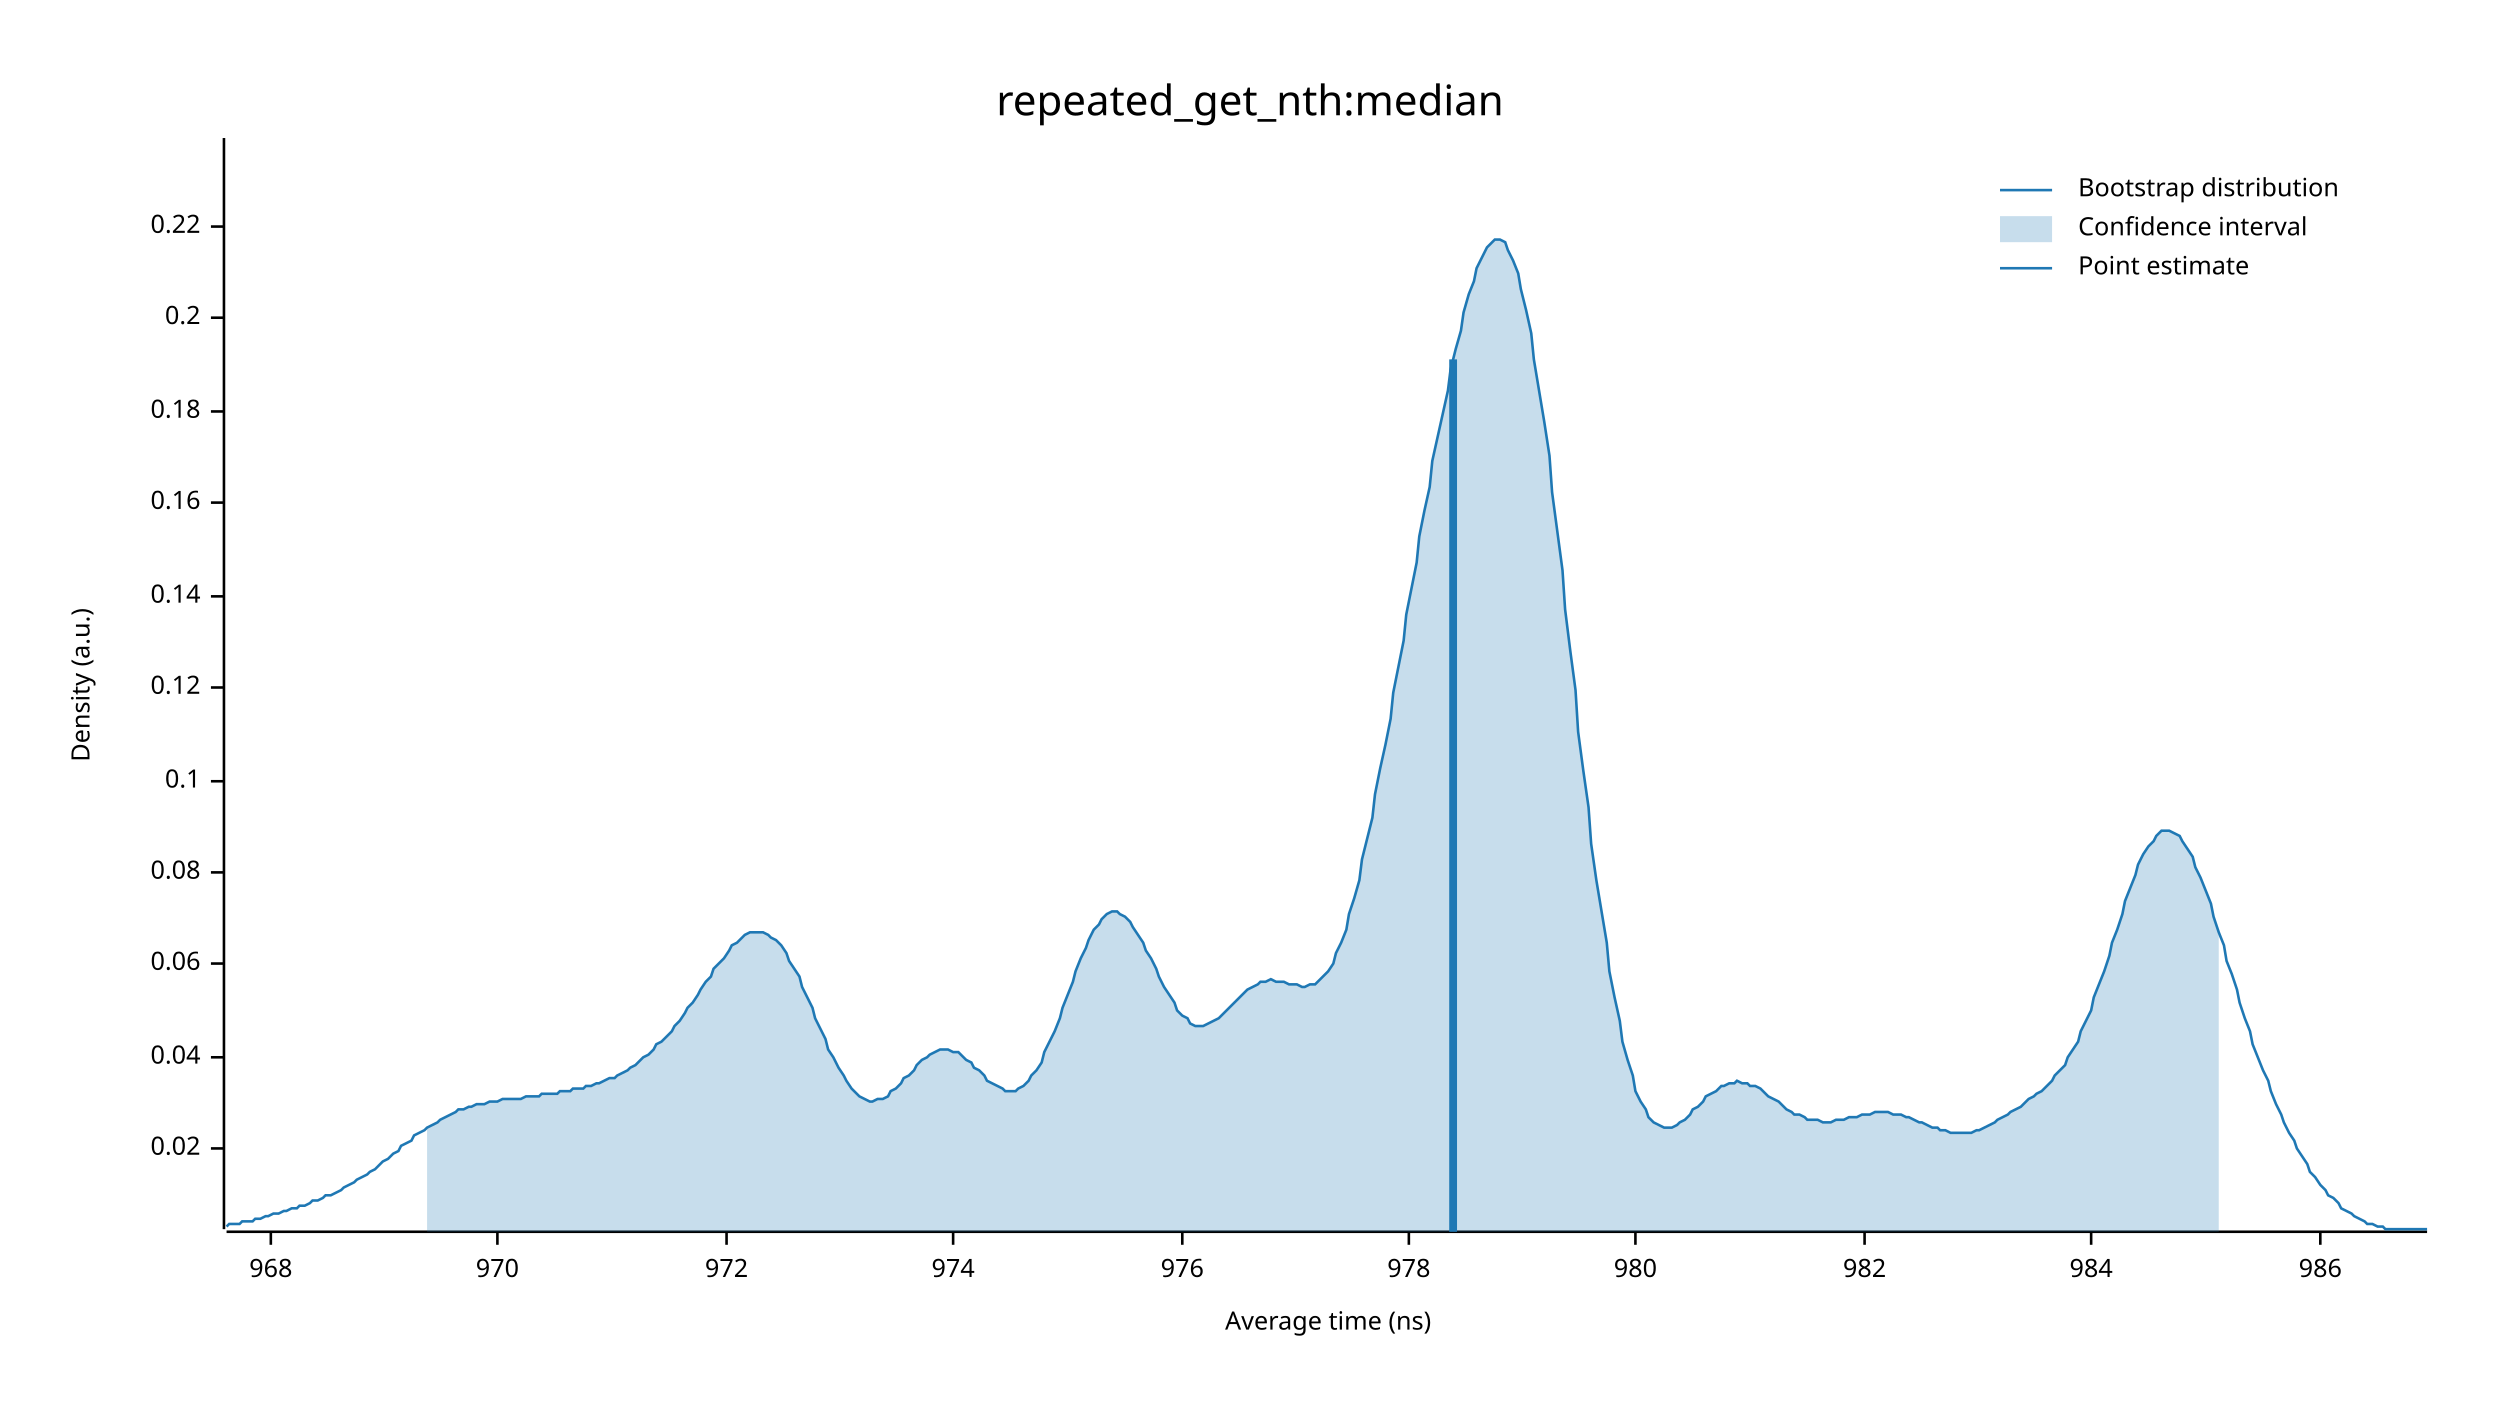
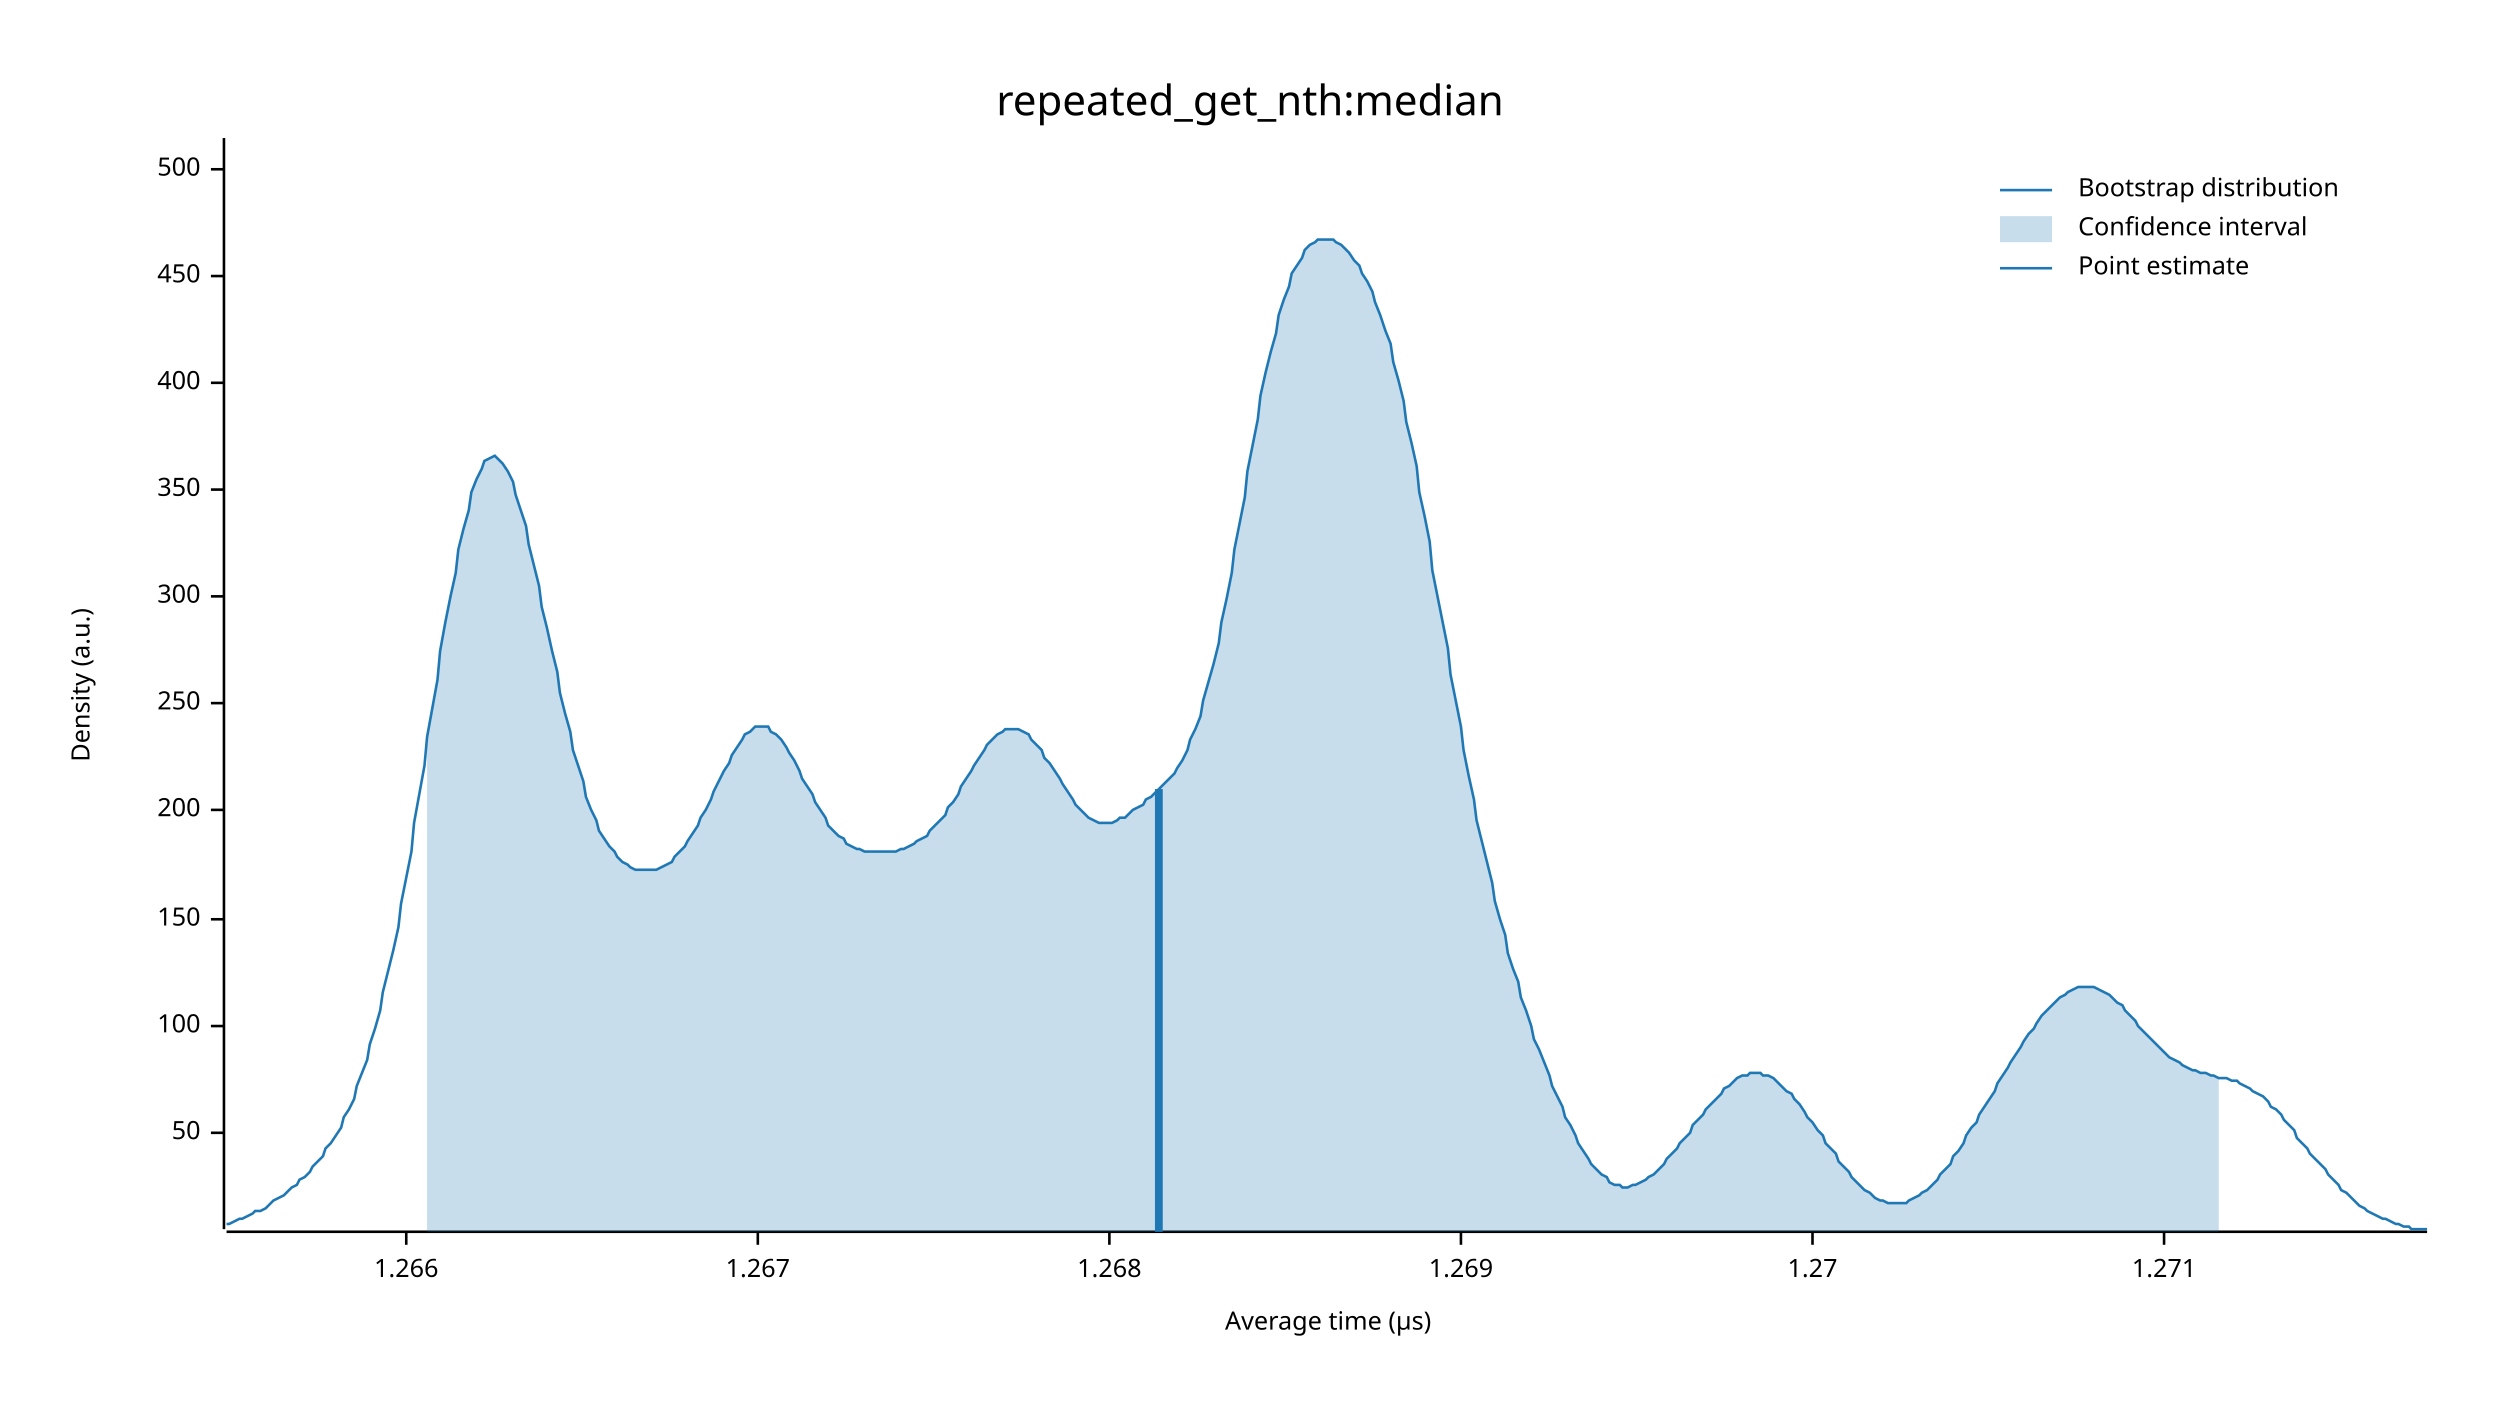
<svg xmlns="http://www.w3.org/2000/svg" width="960" height="540" viewBox="0 0 960 540">
  <text x="480" y="32" dy="0.76em" text-anchor="middle" font-family="sans-serif" font-size="16.129" opacity="1" fill="#000000">
repeated_get_nth:median
</text>
  <text x="27" y="263" dy="0.76em" text-anchor="middle" font-family="sans-serif" font-size="9.677" opacity="1" fill="#000000" transform="rotate(270, 27, 263)">
Density (a.u.)
</text>
  <text x="510" y="513" dy="-0.5ex" text-anchor="middle" font-family="sans-serif" font-size="9.677" opacity="1" fill="#000000">
- Average time (ns)
+ Average time (µs)
</text>
  <polyline fill="none" opacity="1" stroke="#000000" stroke-width="1" points="86,53 86,472 " />
-   <text x="77" y="441" dy="0.5ex" text-anchor="end" font-family="sans-serif" font-size="9.677" opacity="1" fill="#000000">
- 0.02
+   <text x="77" y="435" dy="0.5ex" text-anchor="end" font-family="sans-serif" font-size="9.677" opacity="1" fill="#000000">
+ 50
</text>
-   <polyline fill="none" opacity="1" stroke="#000000" stroke-width="1" points="81,441 86,441 " />
-   <text x="77" y="406" dy="0.5ex" text-anchor="end" font-family="sans-serif" font-size="9.677" opacity="1" fill="#000000">
- 0.04
+   <polyline fill="none" opacity="1" stroke="#000000" stroke-width="1" points="81,435 86,435 " />
+   <text x="77" y="394" dy="0.5ex" text-anchor="end" font-family="sans-serif" font-size="9.677" opacity="1" fill="#000000">
+ 100
</text>
-   <polyline fill="none" opacity="1" stroke="#000000" stroke-width="1" points="81,406 86,406 " />
-   <text x="77" y="370" dy="0.5ex" text-anchor="end" font-family="sans-serif" font-size="9.677" opacity="1" fill="#000000">
- 0.06
+   <polyline fill="none" opacity="1" stroke="#000000" stroke-width="1" points="81,394 86,394 " />
+   <text x="77" y="353" dy="0.5ex" text-anchor="end" font-family="sans-serif" font-size="9.677" opacity="1" fill="#000000">
+ 150
</text>
-   <polyline fill="none" opacity="1" stroke="#000000" stroke-width="1" points="81,370 86,370 " />
-   <text x="77" y="335" dy="0.5ex" text-anchor="end" font-family="sans-serif" font-size="9.677" opacity="1" fill="#000000">
- 0.08
+   <polyline fill="none" opacity="1" stroke="#000000" stroke-width="1" points="81,353 86,353 " />
+   <text x="77" y="311" dy="0.5ex" text-anchor="end" font-family="sans-serif" font-size="9.677" opacity="1" fill="#000000">
+ 200
</text>
-   <polyline fill="none" opacity="1" stroke="#000000" stroke-width="1" points="81,335 86,335 " />
-   <text x="77" y="300" dy="0.5ex" text-anchor="end" font-family="sans-serif" font-size="9.677" opacity="1" fill="#000000">
- 0.1
+   <polyline fill="none" opacity="1" stroke="#000000" stroke-width="1" points="81,311 86,311 " />
+   <text x="77" y="270" dy="0.5ex" text-anchor="end" font-family="sans-serif" font-size="9.677" opacity="1" fill="#000000">
+ 250
</text>
-   <polyline fill="none" opacity="1" stroke="#000000" stroke-width="1" points="81,300 86,300 " />
-   <text x="77" y="264" dy="0.5ex" text-anchor="end" font-family="sans-serif" font-size="9.677" opacity="1" fill="#000000">
- 0.12
- </text>
-   <polyline fill="none" opacity="1" stroke="#000000" stroke-width="1" points="81,264 86,264 " />
+   <polyline fill="none" opacity="1" stroke="#000000" stroke-width="1" points="81,270 86,270 " />
  <text x="77" y="229" dy="0.5ex" text-anchor="end" font-family="sans-serif" font-size="9.677" opacity="1" fill="#000000">
- 0.14
+ 300
</text>
  <polyline fill="none" opacity="1" stroke="#000000" stroke-width="1" points="81,229 86,229 " />
-   <text x="77" y="193" dy="0.5ex" text-anchor="end" font-family="sans-serif" font-size="9.677" opacity="1" fill="#000000">
- 0.16
+   <text x="77" y="188" dy="0.5ex" text-anchor="end" font-family="sans-serif" font-size="9.677" opacity="1" fill="#000000">
+ 350
</text>
-   <polyline fill="none" opacity="1" stroke="#000000" stroke-width="1" points="81,193 86,193 " />
-   <text x="77" y="158" dy="0.5ex" text-anchor="end" font-family="sans-serif" font-size="9.677" opacity="1" fill="#000000">
- 0.18
+   <polyline fill="none" opacity="1" stroke="#000000" stroke-width="1" points="81,188 86,188 " />
+   <text x="77" y="147" dy="0.5ex" text-anchor="end" font-family="sans-serif" font-size="9.677" opacity="1" fill="#000000">
+ 400
</text>
-   <polyline fill="none" opacity="1" stroke="#000000" stroke-width="1" points="81,158 86,158 " />
-   <text x="77" y="122" dy="0.5ex" text-anchor="end" font-family="sans-serif" font-size="9.677" opacity="1" fill="#000000">
- 0.2
+   <polyline fill="none" opacity="1" stroke="#000000" stroke-width="1" points="81,147 86,147 " />
+   <text x="77" y="106" dy="0.5ex" text-anchor="end" font-family="sans-serif" font-size="9.677" opacity="1" fill="#000000">
+ 450
</text>
-   <polyline fill="none" opacity="1" stroke="#000000" stroke-width="1" points="81,122 86,122 " />
-   <text x="77" y="87" dy="0.5ex" text-anchor="end" font-family="sans-serif" font-size="9.677" opacity="1" fill="#000000">
- 0.22
+   <polyline fill="none" opacity="1" stroke="#000000" stroke-width="1" points="81,106 86,106 " />
+   <text x="77" y="65" dy="0.5ex" text-anchor="end" font-family="sans-serif" font-size="9.677" opacity="1" fill="#000000">
+ 500
</text>
-   <polyline fill="none" opacity="1" stroke="#000000" stroke-width="1" points="81,87 86,87 " />
+   <polyline fill="none" opacity="1" stroke="#000000" stroke-width="1" points="81,65 86,65 " />
  <polyline fill="none" opacity="1" stroke="#000000" stroke-width="1" points="87,473 932,473 " />
-   <text x="104" y="483" dy="0.76em" text-anchor="middle" font-family="sans-serif" font-size="9.677" opacity="1" fill="#000000">
- 968
+   <text x="156" y="483" dy="0.76em" text-anchor="middle" font-family="sans-serif" font-size="9.677" opacity="1" fill="#000000">
+ 1.266
</text>
-   <polyline fill="none" opacity="1" stroke="#000000" stroke-width="1" points="104,473 104,478 " />
-   <text x="191" y="483" dy="0.76em" text-anchor="middle" font-family="sans-serif" font-size="9.677" opacity="1" fill="#000000">
- 970
+   <polyline fill="none" opacity="1" stroke="#000000" stroke-width="1" points="156,473 156,478 " />
+   <text x="291" y="483" dy="0.76em" text-anchor="middle" font-family="sans-serif" font-size="9.677" opacity="1" fill="#000000">
+ 1.267
</text>
-   <polyline fill="none" opacity="1" stroke="#000000" stroke-width="1" points="191,473 191,478 " />
-   <text x="279" y="483" dy="0.76em" text-anchor="middle" font-family="sans-serif" font-size="9.677" opacity="1" fill="#000000">
- 972
+   <polyline fill="none" opacity="1" stroke="#000000" stroke-width="1" points="291,473 291,478 " />
+   <text x="426" y="483" dy="0.76em" text-anchor="middle" font-family="sans-serif" font-size="9.677" opacity="1" fill="#000000">
+ 1.268
</text>
-   <polyline fill="none" opacity="1" stroke="#000000" stroke-width="1" points="279,473 279,478 " />
-   <text x="366" y="483" dy="0.76em" text-anchor="middle" font-family="sans-serif" font-size="9.677" opacity="1" fill="#000000">
- 974
+   <polyline fill="none" opacity="1" stroke="#000000" stroke-width="1" points="426,473 426,478 " />
+   <text x="561" y="483" dy="0.76em" text-anchor="middle" font-family="sans-serif" font-size="9.677" opacity="1" fill="#000000">
+ 1.269
</text>
-   <polyline fill="none" opacity="1" stroke="#000000" stroke-width="1" points="366,473 366,478 " />
-   <text x="454" y="483" dy="0.76em" text-anchor="middle" font-family="sans-serif" font-size="9.677" opacity="1" fill="#000000">
- 976
+   <polyline fill="none" opacity="1" stroke="#000000" stroke-width="1" points="561,473 561,478 " />
+   <text x="696" y="483" dy="0.76em" text-anchor="middle" font-family="sans-serif" font-size="9.677" opacity="1" fill="#000000">
+ 1.27
</text>
-   <polyline fill="none" opacity="1" stroke="#000000" stroke-width="1" points="454,473 454,478 " />
-   <text x="541" y="483" dy="0.76em" text-anchor="middle" font-family="sans-serif" font-size="9.677" opacity="1" fill="#000000">
- 978
+   <polyline fill="none" opacity="1" stroke="#000000" stroke-width="1" points="696,473 696,478 " />
+   <text x="831" y="483" dy="0.76em" text-anchor="middle" font-family="sans-serif" font-size="9.677" opacity="1" fill="#000000">
+ 1.271
</text>
-   <polyline fill="none" opacity="1" stroke="#000000" stroke-width="1" points="541,473 541,478 " />
-   <text x="628" y="483" dy="0.76em" text-anchor="middle" font-family="sans-serif" font-size="9.677" opacity="1" fill="#000000">
- 980
- </text>
-   <polyline fill="none" opacity="1" stroke="#000000" stroke-width="1" points="628,473 628,478 " />
-   <text x="716" y="483" dy="0.76em" text-anchor="middle" font-family="sans-serif" font-size="9.677" opacity="1" fill="#000000">
- 982
- </text>
-   <polyline fill="none" opacity="1" stroke="#000000" stroke-width="1" points="716,473 716,478 " />
-   <text x="803" y="483" dy="0.76em" text-anchor="middle" font-family="sans-serif" font-size="9.677" opacity="1" fill="#000000">
- 984
- </text>
-   <polyline fill="none" opacity="1" stroke="#000000" stroke-width="1" points="803,473 803,478 " />
-   <text x="891" y="483" dy="0.76em" text-anchor="middle" font-family="sans-serif" font-size="9.677" opacity="1" fill="#000000">
- 986
- </text>
-   <polyline fill="none" opacity="1" stroke="#000000" stroke-width="1" points="891,473 891,478 " />
-   <polyline fill="none" opacity="1" stroke="#1F78B4" stroke-width="1" points="87,471 88,470 90,470 92,470 93,469 95,469 97,469 98,468 100,468 102,467 103,467 105,466 107,466 109,465 110,465 112,464 114,464 115,463 117,463 119,462 120,461 122,461 124,460 125,459 127,459 129,458 131,457 132,456 134,455 136,454 137,453 139,452 141,451 142,450 144,449 146,447 147,446 149,445 151,443 153,442 154,440 156,439 158,438 159,436 161,435 163,434 164,433 166,432 168,431 169,430 171,429 173,428 175,427 176,426 178,426 180,425 181,425 183,424 185,424 186,424 188,423 190,423 191,423 193,422 195,422 197,422 198,422 200,422 202,421 203,421 205,421 207,421 208,420 210,420 212,420 214,420 215,419 217,419 219,419 220,418 222,418 224,418 225,417 227,417 229,416 230,416 232,415 234,414 236,414 237,413 239,412 241,411 242,410 244,409 246,407 247,406 249,405 251,403 252,401 254,400 256,398 258,396 259,394 261,392 263,389 264,387 266,385 268,382 269,380 271,377 273,375 274,372 276,370 278,368 280,365 281,363 283,362 285,360 286,359 288,358 290,358 291,358 293,358 295,359 296,360 298,361 300,363 302,366 303,369 305,372 307,375 308,379 310,383 312,387 313,391 315,395 317,399 318,403 320,406 322,410 324,413 325,415 327,418 329,420 330,421 332,422 334,423 335,423 337,422 339,422 341,421 342,419 344,418 346,416 347,414 349,413 351,411 352,409 354,407 356,406 357,405 359,404 361,403 363,403 364,403 366,404 368,404 369,405 371,407 373,408 374,410 376,411 378,413 379,415 381,416 383,417 385,418 386,419 388,419 390,419 391,418 393,417 395,415 396,413 398,411 400,408 401,404 403,400 405,396 407,391 408,387 410,382 412,377 413,373 415,368 417,364 418,361 420,357 422,355 423,353 425,351 427,350 429,350 430,351 432,352 434,354 435,356 437,359 439,362 440,365 442,368 444,372 445,375 447,379 449,382 451,385 452,388 454,390 456,391 457,393 459,394 461,394 462,394 464,393 466,392 468,391 469,390 471,388 473,386 474,385 476,383 478,381 479,380 481,379 483,378 484,377 486,377 488,376 490,377 491,377 493,377 495,378 496,378 498,378 500,379 501,379 503,378 505,378 506,377 508,375 510,373 512,370 513,366 515,362 517,357 518,351 520,345 522,338 523,330 525,322 527,314 528,305 530,295 532,286 534,276 535,266 537,256 539,246 540,236 542,226 544,216 545,206 547,196 549,187 550,177 552,168 554,159 556,150 557,142 559,134 561,127 562,120 564,113 566,108 567,103 569,99 571,95 573,93 574,92 576,92 578,93 579,96 581,100 583,105 584,111 586,119 588,128 589,138 591,150 593,162 595,175 596,189 598,204 600,219 601,234 603,250 605,265 606,281 608,296 610,310 611,324 613,338 615,350 617,362 618,373 620,383 622,392 623,400 625,407 627,413 628,419 630,423 632,426 633,429 635,431 637,432 639,433 640,433 642,433 644,432 645,431 647,430 649,428 650,426 652,425 654,423 655,421 657,420 659,419 661,417 662,417 664,416 666,416 667,415 669,416 671,416 672,417 674,417 676,418 677,419 679,421 681,422 683,423 684,424 686,426 688,427 689,428 691,428 693,429 694,430 696,430 698,430 700,431 701,431 703,431 705,430 706,430 708,430 710,429 711,429 713,429 715,428 716,428 718,428 720,427 722,427 723,427 725,427 727,428 728,428 730,428 732,429 733,429 735,430 737,431 738,431 740,432 742,433 744,433 745,434 747,434 749,435 750,435 752,435 754,435 755,435 757,435 759,434 760,434 762,433 764,432 766,431 767,430 769,429 771,428 772,427 774,426 776,425 777,424 779,422 781,421 782,420 784,419 786,417 788,415 789,413 791,411 793,409 794,406 796,403 798,400 799,396 801,392 803,388 804,383 806,378 808,373 810,367 811,362 813,357 815,351 816,346 818,341 820,336 821,332 823,328 825,325 827,323 828,321 830,319 832,319 833,319 835,320 837,321 838,323 840,326 842,329 843,333 845,337 847,342 849,347 850,352 852,358 854,363 855,369 857,374 859,380 860,385 862,391 864,396 865,401 867,406 869,411 871,415 872,419 874,424 876,428 877,431 879,435 881,438 882,441 884,444 886,447 887,450 889,452 891,455 893,457 894,459 896,460 898,462 899,464 901,465 903,466 904,467 906,468 908,469 909,470 911,470 913,471 915,471 916,472 918,472 920,472 921,472 923,472 925,472 926,472 928,472 930,472 932,472 " />
-   <polygon opacity="0.25" fill="#1F78B4" points="164,433 166,432 168,431 169,430 171,429 173,428 175,427 176,426 178,426 180,425 181,425 183,424 185,424 186,424 188,423 190,423 191,423 193,422 195,422 197,422 198,422 200,422 202,421 203,421 205,421 207,421 208,420 210,420 212,420 214,420 215,419 217,419 219,419 220,418 222,418 224,418 225,417 227,417 229,416 230,416 232,415 234,414 236,414 237,413 239,412 241,411 242,410 244,409 246,407 247,406 249,405 251,403 252,401 254,400 256,398 258,396 259,394 261,392 263,389 264,387 266,385 268,382 269,380 271,377 273,375 274,372 276,370 278,368 280,365 281,363 283,362 285,360 286,359 288,358 290,358 291,358 293,358 295,359 296,360 298,361 300,363 302,366 303,369 305,372 307,375 308,379 310,383 312,387 313,391 315,395 317,399 318,403 320,406 322,410 324,413 325,415 327,418 329,420 330,421 332,422 334,423 335,423 337,422 339,422 341,421 342,419 344,418 346,416 347,414 349,413 351,411 352,409 354,407 356,406 357,405 359,404 361,403 363,403 364,403 366,404 368,404 369,405 371,407 373,408 374,410 376,411 378,413 379,415 381,416 383,417 385,418 386,419 388,419 390,419 391,418 393,417 395,415 396,413 398,411 400,408 401,404 403,400 405,396 407,391 408,387 410,382 412,377 413,373 415,368 417,364 418,361 420,357 422,355 423,353 425,351 427,350 429,350 430,351 432,352 434,354 435,356 437,359 439,362 440,365 442,368 444,372 445,375 447,379 449,382 451,385 452,388 454,390 456,391 457,393 459,394 461,394 462,394 464,393 466,392 468,391 469,390 471,388 473,386 474,385 476,383 478,381 479,380 481,379 483,378 484,377 486,377 488,376 490,377 491,377 493,377 495,378 496,378 498,378 500,379 501,379 503,378 505,378 506,377 508,375 510,373 512,370 513,366 515,362 517,357 518,351 520,345 522,338 523,330 525,322 527,314 528,305 530,295 532,286 534,276 535,266 537,256 539,246 540,236 542,226 544,216 545,206 547,196 549,187 550,177 552,168 554,159 556,150 557,142 559,134 561,127 562,120 564,113 566,108 567,103 569,99 571,95 573,93 574,92 576,92 578,93 579,96 581,100 583,105 584,111 586,119 588,128 589,138 591,150 593,162 595,175 596,189 598,204 600,219 601,234 603,250 605,265 606,281 608,296 610,310 611,324 613,338 615,350 617,362 618,373 620,383 622,392 623,400 625,407 627,413 628,419 630,423 632,426 633,429 635,431 637,432 639,433 640,433 642,433 644,432 645,431 647,430 649,428 650,426 652,425 654,423 655,421 657,420 659,419 661,417 662,417 664,416 666,416 667,415 669,416 671,416 672,417 674,417 676,418 677,419 679,421 681,422 683,423 684,424 686,426 688,427 689,428 691,428 693,429 694,430 696,430 698,430 700,431 701,431 703,431 705,430 706,430 708,430 710,429 711,429 713,429 715,428 716,428 718,428 720,427 722,427 723,427 725,427 727,428 728,428 730,428 732,429 733,429 735,430 737,431 738,431 740,432 742,433 744,433 745,434 747,434 749,435 750,435 752,435 754,435 755,435 757,435 759,434 760,434 762,433 764,432 766,431 767,430 769,429 771,428 772,427 774,426 776,425 777,424 779,422 781,421 782,420 784,419 786,417 788,415 789,413 791,411 793,409 794,406 796,403 798,400 799,396 801,392 803,388 804,383 806,378 808,373 810,367 811,362 813,357 815,351 816,346 818,341 820,336 821,332 823,328 825,325 827,323 828,321 830,319 832,319 833,319 835,320 837,321 838,323 840,326 842,329 843,333 845,337 847,342 849,347 850,352 852,358 852,473 164,473 " />
-   <polyline fill="none" opacity="1" stroke="#1F78B4" stroke-width="3" points="558,473 558,138 " />
+   <polyline fill="none" opacity="1" stroke="#000000" stroke-width="1" points="831,473 831,478 " />
+   <polyline fill="none" opacity="1" stroke="#1F78B4" stroke-width="1" points="87,470 88,470 90,469 92,468 93,468 95,467 97,466 98,465 100,465 102,464 103,463 105,461 107,460 109,459 110,458 112,456 114,455 115,453 117,452 119,450 120,448 122,446 124,444 125,441 127,439 129,436 131,433 132,429 134,426 136,422 137,417 139,412 141,407 142,401 144,395 146,388 147,381 149,373 151,365 153,356 154,347 156,337 158,327 159,316 161,305 163,294 164,283 166,272 168,261 169,250 171,239 173,229 175,220 176,211 178,203 180,196 181,189 183,184 185,180 186,177 188,176 190,175 191,176 193,178 195,181 197,185 198,190 200,196 202,202 203,209 205,217 207,225 208,233 210,241 212,250 214,258 215,266 217,274 219,281 220,288 222,294 224,300 225,306 227,311 229,315 230,319 232,322 234,325 236,327 237,329 239,331 241,332 242,333 244,334 246,334 247,334 249,334 251,334 252,334 254,333 256,332 258,331 259,329 261,327 263,325 264,323 266,320 268,317 269,314 271,311 273,307 274,304 276,300 278,296 280,293 281,290 283,287 285,284 286,282 288,281 290,279 291,279 293,279 295,279 296,281 298,282 300,284 302,287 303,289 305,292 307,296 308,299 310,302 312,305 313,308 315,311 317,314 318,317 320,319 322,321 324,322 325,324 327,325 329,326 330,326 332,327 334,327 335,327 337,327 339,327 341,327 342,327 344,327 346,326 347,326 349,325 351,324 352,323 354,322 356,321 357,319 359,317 361,315 363,313 364,310 366,308 368,305 369,302 371,299 373,296 374,294 376,291 378,288 379,286 381,284 383,282 385,281 386,280 388,280 390,280 391,280 393,281 395,282 396,284 398,286 400,288 401,291 403,293 405,296 407,299 408,301 410,304 412,307 413,309 415,311 417,313 418,314 420,315 422,316 423,316 425,316 427,316 429,315 430,314 432,314 434,312 435,311 437,310 439,309 440,307 442,306 444,304 445,303 447,301 449,299 451,297 452,295 454,292 456,288 457,284 459,280 461,275 462,269 464,262 466,255 468,247 469,239 471,230 473,220 474,211 476,201 478,191 479,181 481,171 483,161 484,152 486,143 488,135 490,128 491,121 493,115 495,110 496,105 498,102 500,99 501,96 503,94 505,93 506,92 508,92 510,92 512,92 513,93 515,94 517,96 518,97 520,100 522,102 523,105 525,108 527,112 528,116 530,121 532,127 534,132 535,139 537,146 539,154 540,162 542,170 544,179 545,189 547,198 549,208 550,219 552,229 554,239 556,249 557,259 559,269 561,279 562,288 564,298 566,307 567,315 569,323 571,331 573,339 574,346 576,353 578,359 579,366 581,372 583,377 584,383 586,388 588,394 589,399 591,403 593,408 595,413 596,417 598,421 600,425 601,429 603,432 605,436 606,439 608,442 610,445 611,447 613,449 615,451 617,452 618,454 620,455 622,455 623,456 625,456 627,455 628,455 630,454 632,453 633,452 635,451 637,449 639,447 640,445 642,443 644,441 645,439 647,437 649,435 650,432 652,430 654,428 655,426 657,424 659,422 661,420 662,418 664,417 666,415 667,414 669,413 671,413 672,412 674,412 676,412 677,413 679,413 681,414 683,416 684,417 686,419 688,420 689,422 691,424 693,427 694,429 696,431 698,434 700,436 701,439 703,441 705,443 706,446 708,448 710,450 711,452 713,454 715,456 716,457 718,458 720,460 722,461 723,461 725,462 727,462 728,462 730,462 732,462 733,461 735,460 737,459 738,458 740,457 742,455 744,453 745,451 747,449 749,447 750,444 752,442 754,439 755,436 757,433 759,431 760,428 762,425 764,422 766,419 767,416 769,413 771,410 772,408 774,405 776,402 777,400 779,397 781,395 782,393 784,390 786,388 788,386 789,385 791,383 793,382 794,381 796,380 798,379 799,379 801,379 803,379 804,379 806,380 808,381 810,382 811,383 813,385 815,386 816,388 818,390 820,392 821,394 823,396 825,398 827,400 828,401 830,403 832,405 833,406 835,407 837,408 838,409 840,410 842,411 843,411 845,412 847,412 849,413 850,413 852,414 854,414 855,414 857,415 859,415 860,416 862,417 864,418 865,419 867,420 869,421 871,423 872,425 874,426 876,428 877,430 879,432 881,434 882,437 884,439 886,441 887,443 889,445 891,447 893,449 894,451 896,453 898,455 899,457 901,458 903,460 904,461 906,463 908,464 909,465 911,466 913,467 915,468 916,468 918,469 920,470 921,470 923,471 925,471 926,472 928,472 930,472 932,472 " />
+   <polygon opacity="0.25" fill="#1F78B4" points="164,283 166,272 168,261 169,250 171,239 173,229 175,220 176,211 178,203 180,196 181,189 183,184 185,180 186,177 188,176 190,175 191,176 193,178 195,181 197,185 198,190 200,196 202,202 203,209 205,217 207,225 208,233 210,241 212,250 214,258 215,266 217,274 219,281 220,288 222,294 224,300 225,306 227,311 229,315 230,319 232,322 234,325 236,327 237,329 239,331 241,332 242,333 244,334 246,334 247,334 249,334 251,334 252,334 254,333 256,332 258,331 259,329 261,327 263,325 264,323 266,320 268,317 269,314 271,311 273,307 274,304 276,300 278,296 280,293 281,290 283,287 285,284 286,282 288,281 290,279 291,279 293,279 295,279 296,281 298,282 300,284 302,287 303,289 305,292 307,296 308,299 310,302 312,305 313,308 315,311 317,314 318,317 320,319 322,321 324,322 325,324 327,325 329,326 330,326 332,327 334,327 335,327 337,327 339,327 341,327 342,327 344,327 346,326 347,326 349,325 351,324 352,323 354,322 356,321 357,319 359,317 361,315 363,313 364,310 366,308 368,305 369,302 371,299 373,296 374,294 376,291 378,288 379,286 381,284 383,282 385,281 386,280 388,280 390,280 391,280 393,281 395,282 396,284 398,286 400,288 401,291 403,293 405,296 407,299 408,301 410,304 412,307 413,309 415,311 417,313 418,314 420,315 422,316 423,316 425,316 427,316 429,315 430,314 432,314 434,312 435,311 437,310 439,309 440,307 442,306 444,304 445,303 447,301 449,299 451,297 452,295 454,292 456,288 457,284 459,280 461,275 462,269 464,262 466,255 468,247 469,239 471,230 473,220 474,211 476,201 478,191 479,181 481,171 483,161 484,152 486,143 488,135 490,128 491,121 493,115 495,110 496,105 498,102 500,99 501,96 503,94 505,93 506,92 508,92 510,92 512,92 513,93 515,94 517,96 518,97 520,100 522,102 523,105 525,108 527,112 528,116 530,121 532,127 534,132 535,139 537,146 539,154 540,162 542,170 544,179 545,189 547,198 549,208 550,219 552,229 554,239 556,249 557,259 559,269 561,279 562,288 564,298 566,307 567,315 569,323 571,331 573,339 574,346 576,353 578,359 579,366 581,372 583,377 584,383 586,388 588,394 589,399 591,403 593,408 595,413 596,417 598,421 600,425 601,429 603,432 605,436 606,439 608,442 610,445 611,447 613,449 615,451 617,452 618,454 620,455 622,455 623,456 625,456 627,455 628,455 630,454 632,453 633,452 635,451 637,449 639,447 640,445 642,443 644,441 645,439 647,437 649,435 650,432 652,430 654,428 655,426 657,424 659,422 661,420 662,418 664,417 666,415 667,414 669,413 671,413 672,412 674,412 676,412 677,413 679,413 681,414 683,416 684,417 686,419 688,420 689,422 691,424 693,427 694,429 696,431 698,434 700,436 701,439 703,441 705,443 706,446 708,448 710,450 711,452 713,454 715,456 716,457 718,458 720,460 722,461 723,461 725,462 727,462 728,462 730,462 732,462 733,461 735,460 737,459 738,458 740,457 742,455 744,453 745,451 747,449 749,447 750,444 752,442 754,439 755,436 757,433 759,431 760,428 762,425 764,422 766,419 767,416 769,413 771,410 772,408 774,405 776,402 777,400 779,397 781,395 782,393 784,390 786,388 788,386 789,385 791,383 793,382 794,381 796,380 798,379 799,379 801,379 803,379 804,379 806,380 808,381 810,382 811,383 813,385 815,386 816,388 818,390 820,392 821,394 823,396 825,398 827,400 828,401 830,403 832,405 833,406 835,407 837,408 838,409 840,410 842,411 843,411 845,412 847,412 849,413 850,413 852,414 852,473 164,473 " />
+   <polyline fill="none" opacity="1" stroke="#1F78B4" stroke-width="3" points="445,473 445,303 " />
  <text x="798" y="68" dy="0.76em" text-anchor="start" font-family="sans-serif" font-size="9.677" opacity="1" fill="#000000">
Bootstrap distribution
</text>
  <text x="798" y="83" dy="0.76em" text-anchor="start" font-family="sans-serif" font-size="9.677" opacity="1" fill="#000000">
Confidence interval
</text>
  <text x="798" y="98" dy="0.76em" text-anchor="start" font-family="sans-serif" font-size="9.677" opacity="1" fill="#000000">
Point estimate
</text>
  <polyline fill="none" opacity="1" stroke="#1F78B4" stroke-width="1" points="768,73 788,73 " />
  <rect x="768" y="83" width="20" height="10" opacity="0.25" fill="#1F78B4" stroke="none" />
  <polyline fill="none" opacity="1" stroke="#1F78B4" stroke-width="1" points="768,103 788,103 " />
</svg>
